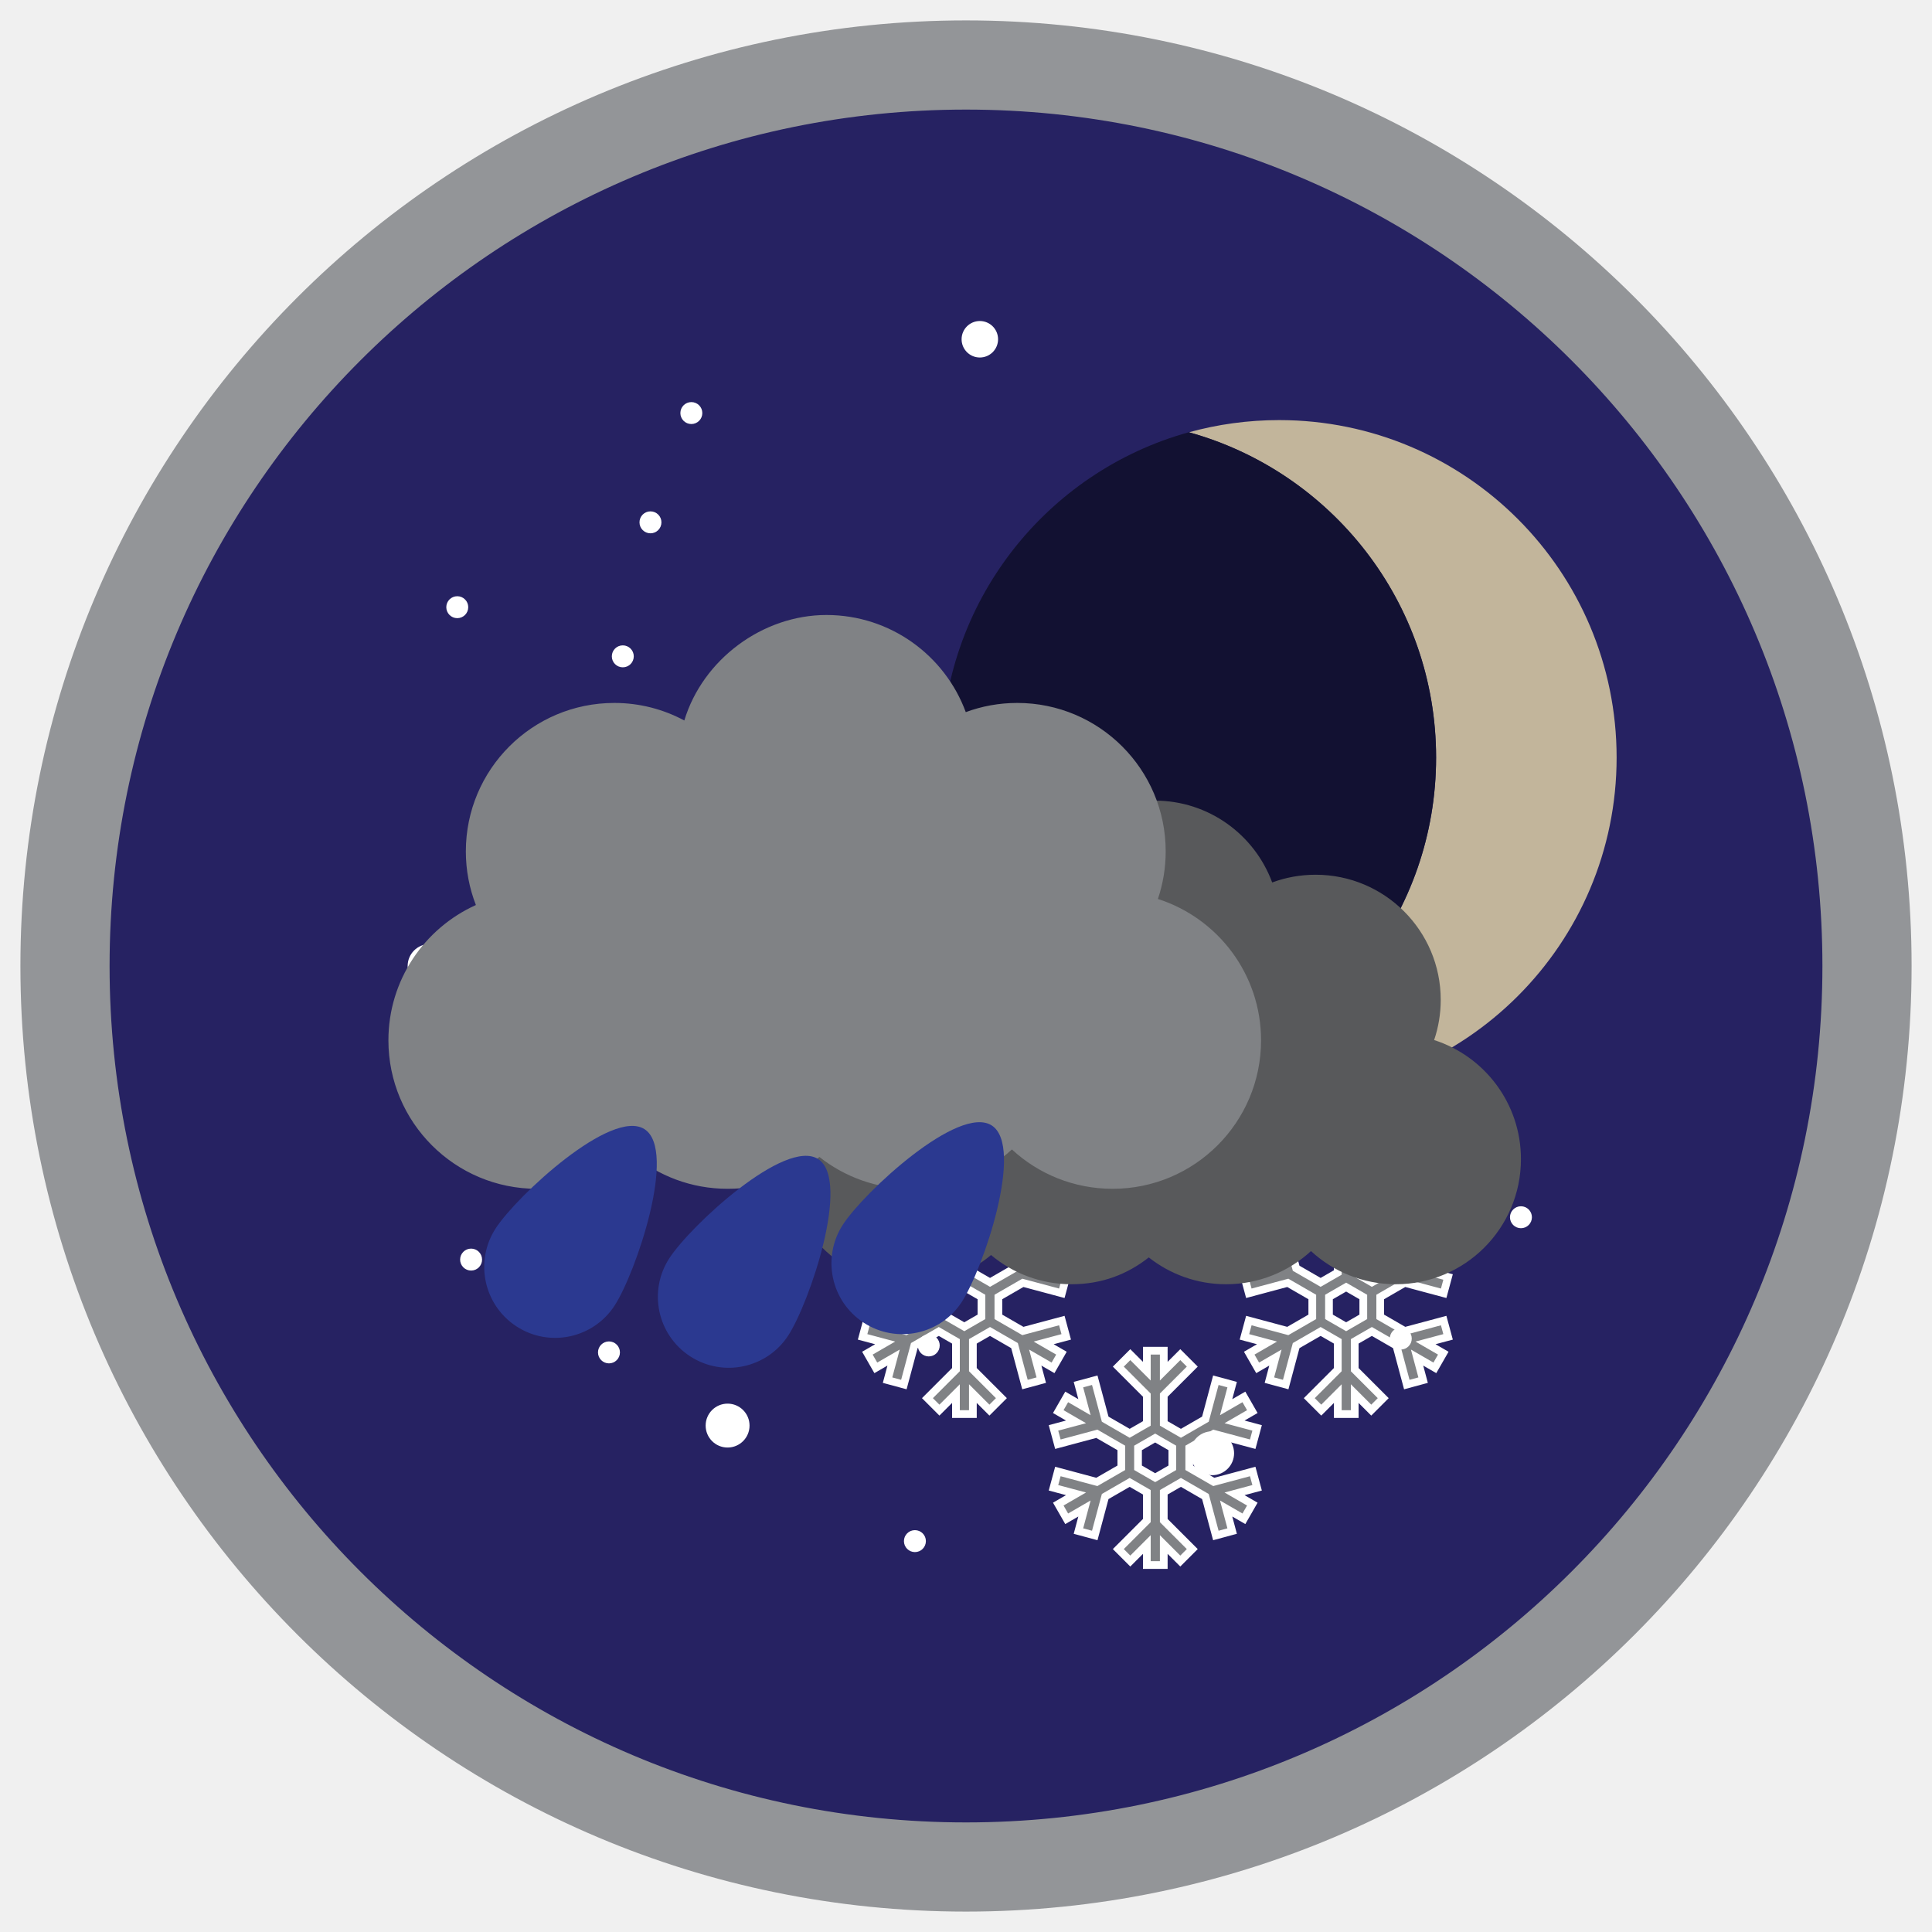
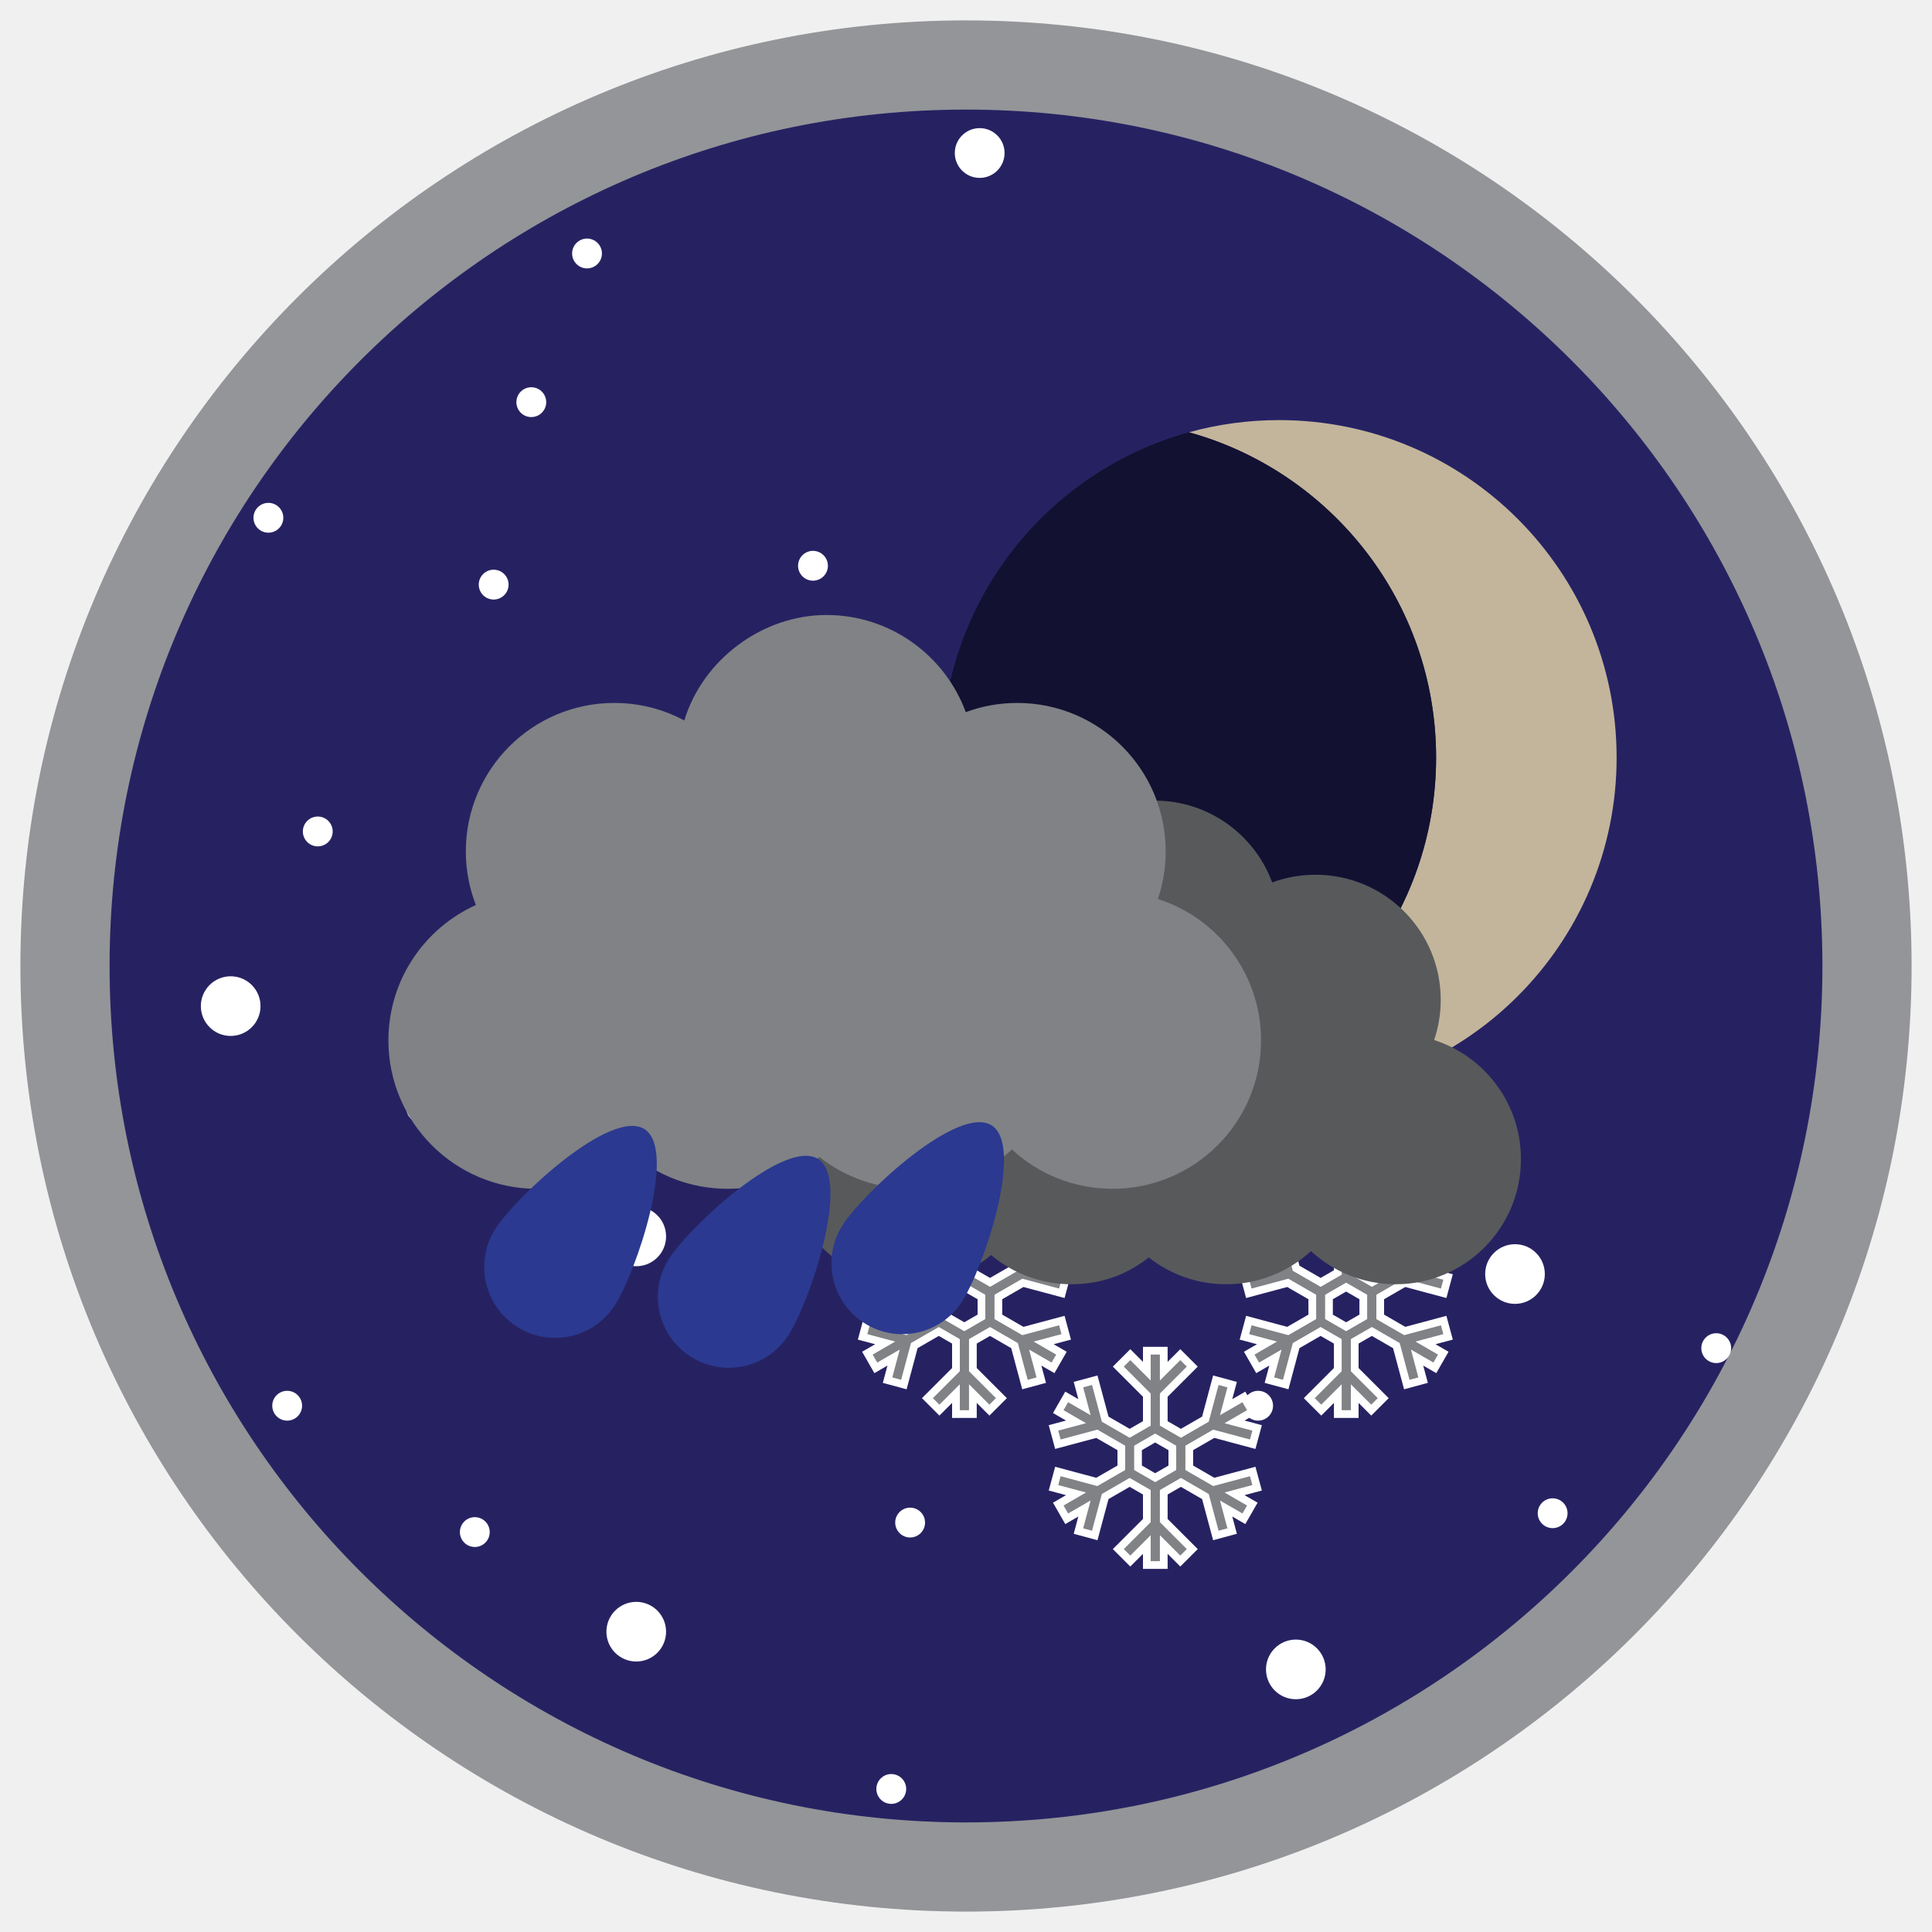
<svg xmlns="http://www.w3.org/2000/svg" id="b" viewBox="0 0 250 250">
  <defs>
    <style>.c{fill:#fff;}.d{stroke:#fff;stroke-width:1px;}.d,.e{fill:#808285;}.d,.f{stroke-miterlimit:10;}.g{fill:#121132;}.h{fill:#c2b59b;}.i{fill:#2b3990;}.f{fill:#262262;stroke:#939598;stroke-width:11.54px;}.j{fill:#58595b;}</style>
  </defs>
-   <circle class="f" cx="125" cy="125" r="116.59" />
-   <g>
-     <path class="d" d="m137.4,170.88l-5.04,1.35-3.17-1.83v-2.57l3.17-1.83,5.04,1.35.57-2.11-2.92-.78,2.3-1.33-1.09-1.9-2.3,1.33.78-2.92-2.11-.57-1.35,5.04-3.17,1.83-2.22-1.28v-3.66l3.69-3.69-1.55-1.55-2.14,2.14v-2.65h-2.19v2.65l-2.14-2.14-1.55,1.55,3.69,3.69v3.66l-2.22,1.28-3.17-1.83-1.35-5.04-2.11.57.78,2.92-2.3-1.33-1.09,1.9,2.3,1.33-2.92.78.57,2.11,5.04-1.35,3.17,1.83v2.57l-3.17,1.83-5.04-1.35-.57,2.11,2.92.78-2.3,1.33,1.09,1.9,2.3-1.33-.78,2.92,2.11.57,1.35-5.04,3.17-1.83,2.22,1.28v3.66l-3.69,3.69,1.55,1.55,2.14-2.14v2.65h2.19v-2.65l2.14,2.14,1.55-1.55-3.69-3.69v-3.66l2.22-1.28,3.17,1.83,1.35,5.04,2.11-.57-.78-2.92,2.3,1.33,1.09-1.9-2.3-1.33,2.92-.78-.57-2.11Zm-10.4-.48l-2.22,1.28-2.22-1.28v-2.57l2.22-1.28,2.22,1.28v2.57Z" />
-     <path class="d" d="m162.1,190.41l-5.04,1.35-3.17-1.83v-2.57l3.17-1.83,5.04,1.35.57-2.11-2.92-.78,2.3-1.33-1.09-1.9-2.3,1.33.78-2.92-2.11-.57-1.35,5.04-3.17,1.83-2.22-1.28v-3.66l3.69-3.69-1.55-1.55-2.14,2.14v-2.65h-2.19v2.65l-2.14-2.14-1.55,1.55,3.69,3.69v3.66l-2.22,1.28-3.17-1.83-1.35-5.04-2.11.57.78,2.92-2.3-1.33-1.09,1.9,2.3,1.33-2.92.78.57,2.11,5.04-1.35,3.17,1.83v2.57l-3.17,1.83-5.04-1.35-.57,2.11,2.92.78-2.3,1.33,1.09,1.9,2.3-1.33-.78,2.92,2.11.57,1.35-5.04,3.17-1.83,2.22,1.28v3.66l-3.69,3.69,1.55,1.55,2.14-2.14v2.65h2.19v-2.65l2.14,2.14,1.55-1.55-3.69-3.69v-3.66l2.22-1.28,3.17,1.83,1.35,5.04,2.11-.57-.78-2.92,2.3,1.33,1.09-1.9-2.3-1.33,2.92-.78-.57-2.11Zm-10.4-.48l-2.22,1.28-2.22-1.28v-2.57l2.22-1.28,2.22,1.28v2.57Z" />
-     <path class="d" d="m186.81,170.88l-5.04,1.35-3.17-1.83v-2.57l3.17-1.83,5.04,1.35.57-2.11-2.92-.78,2.3-1.33-1.09-1.9-2.3,1.33.78-2.92-2.11-.57-1.35,5.04-3.17,1.83-2.22-1.28v-3.66l3.69-3.69-1.55-1.55-2.14,2.14v-2.65h-2.19v2.65l-2.14-2.14-1.55,1.55,3.69,3.69v3.66l-2.22,1.28-3.17-1.83-1.35-5.04-2.11.57.78,2.92-2.3-1.33-1.09,1.9,2.3,1.33-2.92.78.57,2.11,5.04-1.35,3.17,1.83v2.57l-3.17,1.83-5.04-1.35-.57,2.11,2.92.78-2.3,1.33,1.09,1.9,2.3-1.33-.78,2.92,2.11.57,1.35-5.04,3.17-1.83,2.22,1.28v3.66l-3.69,3.69,1.55,1.55,2.14-2.14v2.65h2.19v-2.65l2.14,2.14,1.55-1.55-3.69-3.69v-3.66l2.22-1.28,3.17,1.83,1.35,5.04,2.11-.57-.78-2.92,2.3,1.33,1.09-1.9-2.3-1.33,2.92-.78-.57-2.11Zm-10.4-.48l-2.22,1.28-2.22-1.28v-2.57l2.22-1.28,2.22,1.28v2.57Z" />
-   </g>
  <circle class="c" cx="80.59" cy="84.93" r="1.42" />
  <circle class="c" cx="73.7" cy="134.68" r="1.42" />
  <circle class="c" cx="135.91" cy="148.01" r="1.42" />
  <circle class="c" cx="146.05" cy="101.24" r="1.42" />
  <circle class="c" cx="112.73" cy="104.82" r="1.42" />
  <circle class="c" cx="110.94" cy="83.14" r="1.42" />
  <circle class="c" cx="149.63" cy="132.89" r="1.42" />
  <circle class="c" cx="84.17" cy="67.59" r="1.42" />
  <circle class="c" cx="63.87" cy="108.4" r="1.42" />
  <circle class="c" cx="60.96" cy="162.99" r="1.42" />
  <circle class="c" cx="181.26" cy="173.21" r="1.42" />
  <circle class="c" cx="153.27" cy="162.99" r="1.42" />
  <circle class="c" cx="118.39" cy="199.42" r="1.42" />
  <circle class="c" cx="120.18" cy="174.1" r="1.42" />
  <circle class="c" cx="116.6" cy="131.1" r="1.42" />
  <circle class="c" cx="78.8" cy="175" r="1.42" />
  <circle class="c" cx="89.46" cy="121.42" r="1.42" />
  <circle class="c" cx="156.85" cy="61" r="1.42" />
  <circle class="c" cx="126.79" cy="43.9" r="2.36" />
  <circle class="c" cx="89.46" cy="53.45" r="1.42" />
  <circle class="c" cx="59.17" cy="78.57" r="1.42" />
  <circle class="c" cx="196.81" cy="157.51" r="1.42" />
-   <g>
-     <path class="h" d="m209.19,98.02c0,24.11-19.55,43.67-43.67,43.67-4.04,0-7.96-.55-11.68-1.58,18.44-5.1,31.99-22.01,31.99-42.08s-13.55-36.99-31.99-42.09c3.72-1.03,7.64-1.58,11.68-1.58,24.11,0,43.67,19.55,43.67,43.68Z" />
-     <path class="g" d="m185.83,98.02c0,20.07-13.55,36.98-31.99,42.08-18.45-5.1-32-22.01-32-42.08s13.55-36.99,32-42.09c18.44,5.1,31.99,22.02,31.99,42.09Z" />
-   </g>
  <circle class="c" cx="156.85" cy="188.05" r="2.84" />
  <circle class="c" cx="177.68" cy="150.47" r="2.84" />
  <circle class="c" cx="94.15" cy="146.89" r="2.84" />
  <circle class="c" cx="55.59" cy="125" r="2.84" />
  <circle class="c" cx="94.15" cy="184.47" r="2.84" />
+   <circle class="f" cx="125" cy="125" r="116.59" />
+   <g>
+     <circle class="c" cx="63.88" cy="75.65" r="1.93" />
+     <circle class="c" cx="54.51" cy="143.37" r="1.93" />
+     <circle class="c" cx="139.18" cy="161.51" r="1.93" />
+     <circle class="c" cx="107.63" cy="102.72" r="1.93" />
+     <circle class="c" cx="105.2" cy="73.21" r="1.93" />
+     <circle class="c" cx="68.75" cy="52.04" r="1.93" />
+     <circle class="c" cx="41.12" cy="107.59" r="1.93" />
+     <circle class="c" cx="37.16" cy="181.9" r="1.93" />
+     <circle class="c" cx="200.91" cy="195.81" r="1.93" />
+     <circle class="c" cx="162.8" cy="181.9" r="1.93" />
+     <circle class="c" cx="115.33" cy="231.49" r="1.93" />
+     <circle class="c" cx="117.77" cy="197.02" r="1.93" />
+     <circle class="c" cx="112.9" cy="138.5" r="1.93" />
+     <circle class="c" cx="61.44" cy="198.25" r="1.93" />
+     <circle class="c" cx="75.96" cy="125.32" r="1.93" />
+     <circle class="c" cx="126.77" cy="19.8" r="3.22" />
+     <circle class="c" cx="75.96" cy="32.8" r="1.93" />
+     <circle class="c" cx="34.73" cy="67" r="1.93" />
+     <circle class="c" cx="222.08" cy="174.45" r="1.93" />
+     <circle class="c" cx="167.68" cy="216.02" r="3.86" />
+     <circle class="c" cx="196.04" cy="164.86" r="3.86" />
+     <circle class="c" cx="82.33" cy="159.99" r="3.86" />
+     <circle class="c" cx="29.85" cy="130.19" r="3.86" />
+     <circle class="c" cx="82.33" cy="211.14" r="3.86" />
+   </g>
+   <g>
+     <path class="d" d="m137.4,170.88l-5.04,1.35-3.17-1.83v-2.57l3.17-1.83,5.04,1.35.57-2.11-2.92-.78,2.3-1.33-1.09-1.9-2.3,1.33.78-2.92-2.11-.57-1.35,5.04-3.17,1.83-2.22-1.28v-3.66l3.69-3.69-1.55-1.55-2.14,2.14v-2.65h-2.19v2.65l-2.14-2.14-1.55,1.55,3.69,3.69v3.66l-2.22,1.28-3.17-1.83-1.35-5.04-2.11.57.78,2.92-2.3-1.33-1.09,1.9,2.3,1.33-2.92.78.57,2.11,5.04-1.35,3.17,1.83v2.57l-3.17,1.83-5.04-1.35-.57,2.11,2.92.78-2.3,1.33,1.09,1.9,2.3-1.33-.78,2.92,2.11.57,1.35-5.04,3.17-1.83,2.22,1.28v3.66l-3.69,3.69,1.55,1.55,2.14-2.14v2.65h2.19v-2.65l2.14,2.14,1.55-1.55-3.69-3.69v-3.66l2.22-1.28,3.17,1.83,1.35,5.04,2.11-.57-.78-2.92,2.3,1.33,1.09-1.9-2.3-1.33,2.92-.78-.57-2.11Zm-10.4-.48l-2.22,1.28-2.22-1.28v-2.57l2.22-1.28,2.22,1.28v2.57Z" />
+     <path class="d" d="m162.1,190.41l-5.04,1.35-3.17-1.83v-2.57l3.17-1.83,5.04,1.35.57-2.11-2.92-.78,2.3-1.33-1.09-1.9-2.3,1.33.78-2.92-2.11-.57-1.35,5.04-3.17,1.83-2.22-1.28v-3.66l3.69-3.69-1.55-1.55-2.14,2.14v-2.65h-2.19v2.65l-2.14-2.14-1.55,1.55,3.69,3.69v3.66l-2.22,1.28-3.17-1.83-1.35-5.04-2.11.57.78,2.92-2.3-1.33-1.09,1.9,2.3,1.33-2.92.78.57,2.11,5.04-1.35,3.17,1.83v2.57l-3.17,1.83-5.04-1.35-.57,2.11,2.92.78-2.3,1.33,1.09,1.9,2.3-1.33-.78,2.92,2.11.57,1.35-5.04,3.17-1.83,2.22,1.28v3.66l-3.69,3.69,1.55,1.55,2.14-2.14v2.65h2.19v-2.65l2.14,2.14,1.55-1.55-3.69-3.69v-3.66l2.22-1.28,3.17,1.83,1.35,5.04,2.11-.57-.78-2.92,2.3,1.33,1.09-1.9-2.3-1.33,2.92-.78-.57-2.11Zm-10.4-.48l-2.22,1.28-2.22-1.28v-2.57l2.22-1.28,2.22,1.28v2.57Z" />
+     <path class="d" d="m186.81,170.88l-5.04,1.35-3.17-1.83v-2.57l3.17-1.83,5.04,1.35.57-2.11-2.92-.78,2.3-1.33-1.09-1.9-2.3,1.33.78-2.92-2.11-.57-1.35,5.04-3.17,1.83-2.22-1.28v-3.66l3.69-3.69-1.55-1.55-2.14,2.14v-2.65h-2.19v2.65l-2.14-2.14-1.55,1.55,3.69,3.69v3.66l-2.22,1.28-3.17-1.83-1.35-5.04-2.11.57.78,2.92-2.3-1.33-1.09,1.9,2.3,1.33-2.92.78.57,2.11,5.04-1.35,3.17,1.83v2.57l-3.17,1.83-5.04-1.35-.57,2.11,2.92.78-2.3,1.33,1.09,1.9,2.3-1.33-.78,2.92,2.11.57,1.35-5.04,3.17-1.83,2.22,1.28v3.66l-3.69,3.69,1.55,1.55,2.14-2.14v2.65h2.19v-2.65l2.14,2.14,1.55-1.55-3.69-3.69v-3.66l2.22-1.28,3.17,1.83,1.35,5.04,2.11-.57-.78-2.92,2.3,1.33,1.09-1.9-2.3-1.33,2.92-.78-.57-2.11Zm-10.4-.48l-2.22,1.28-2.22-1.28v-2.57l2.22-1.28,2.22,1.28v2.57Z" />
+   </g>
+   <g>
+     <path class="h" d="m209.19,98.02c0,24.11-19.55,43.67-43.67,43.67-4.04,0-7.96-.55-11.68-1.58,18.44-5.1,31.99-22.01,31.99-42.08s-13.55-36.99-31.99-42.09c3.72-1.03,7.64-1.58,11.68-1.58,24.11,0,43.67,19.55,43.67,43.68Z" />
+     <path class="g" d="m185.83,98.02c0,20.07-13.55,36.98-31.99,42.08-18.45-5.1-32-22.01-32-42.08s13.55-36.99,32-42.09c18.44,5.1,31.99,22.02,31.99,42.09Z" />
+   </g>
  <path class="j" d="m185.58,134.57c.55-1.63.85-3.37.85-5.19,0-8.94-7.25-16.19-16.19-16.19-1.97,0-3.87.35-5.62,1-2.28-6.18-8.22-10.59-15.19-10.59s-13.49,4.85-15.5,11.5c-2.27-1.22-4.87-1.91-7.64-1.91-8.94,0-16.19,7.25-16.19,16.19,0,2.06.39,4.03,1.09,5.85-5.62,2.54-9.54,8.19-9.54,14.76,0,8.94,7.25,16.19,16.19,16.19,3.96,0,7.59-1.42,10.4-3.78,2.81,2.36,6.44,3.78,10.4,3.78s7.26-1.3,10.01-3.47c2.76,2.17,6.23,3.47,10.01,3.47,4.24,0,8.09-1.63,10.98-4.29,2.89,2.66,6.74,4.29,10.98,4.29,8.94,0,16.19-7.25,16.19-16.19,0-7.21-4.72-13.32-11.24-15.41Z" />
  <path class="e" d="m149.83,116.33c.65-1.93,1.01-4,1.01-6.16,0-10.61-8.6-19.21-19.21-19.21-2.34,0-4.59.42-6.66,1.19-2.7-7.34-9.76-12.57-18.03-12.57s-16,5.75-18.39,13.65c-2.7-1.45-5.78-2.27-9.06-2.27-10.61,0-19.21,8.6-19.21,19.21,0,2.45.46,4.78,1.3,6.94-6.67,3.01-11.32,9.72-11.32,17.51,0,10.61,8.6,19.21,19.21,19.21,4.7,0,9-1.69,12.34-4.49,3.34,2.8,7.64,4.49,12.34,4.49s8.61-1.54,11.88-4.12c3.27,2.58,7.39,4.12,11.88,4.12,5.03,0,9.6-1.93,13.03-5.09,3.42,3.16,8,5.09,13.03,5.09,10.61,0,19.21-8.6,19.21-19.21,0-8.56-5.6-15.81-13.34-18.29Z" />
  <path class="i" d="m79.53,168.94c-2.76,4.25-8.44,5.46-12.69,2.7s-5.46-8.44-2.7-12.69,15.02-15.59,19.27-12.83c4.25,2.76-1.12,18.57-3.88,22.82Z" />
  <path class="i" d="m102,172.81c-2.76,4.25-8.44,5.46-12.69,2.7s-5.46-8.44-2.7-12.69c2.76-4.25,15.02-15.59,19.27-12.83s-1.12,18.57-3.88,22.82Z" />
  <path class="i" d="m124.46,168.46c-2.76,4.25-8.44,5.46-12.69,2.7-4.25-2.76-5.46-8.44-2.7-12.69,2.76-4.25,15.02-15.59,19.27-12.83,4.25,2.76-1.12,18.57-3.88,22.82Z" />
</svg>
